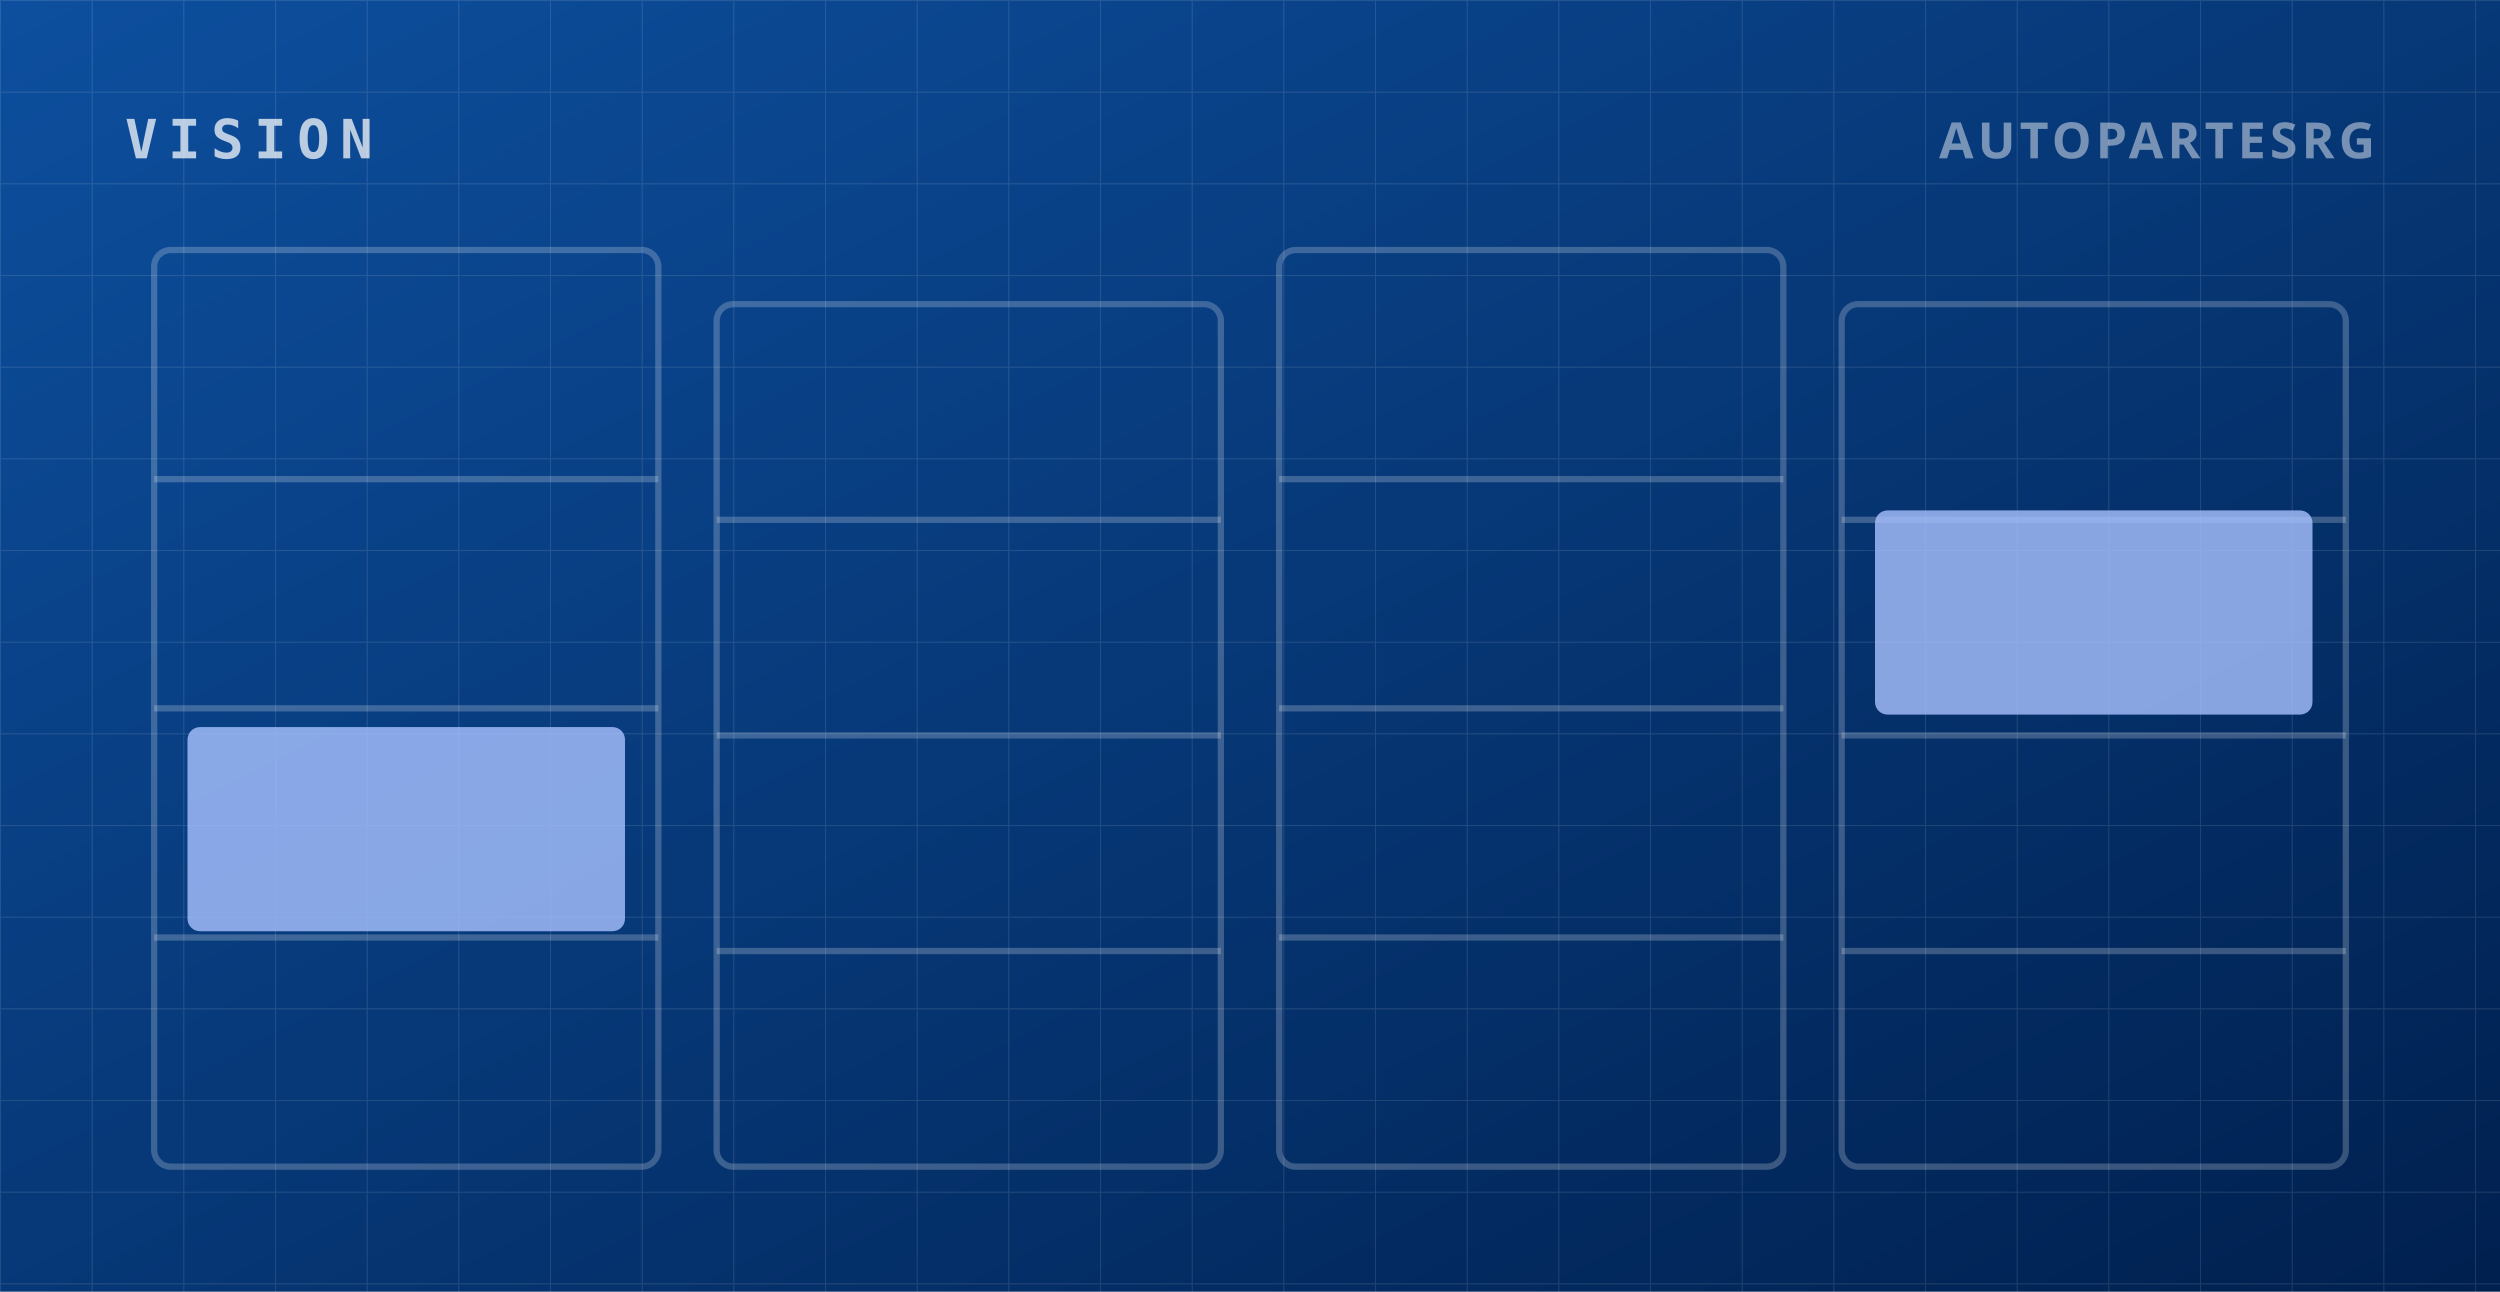
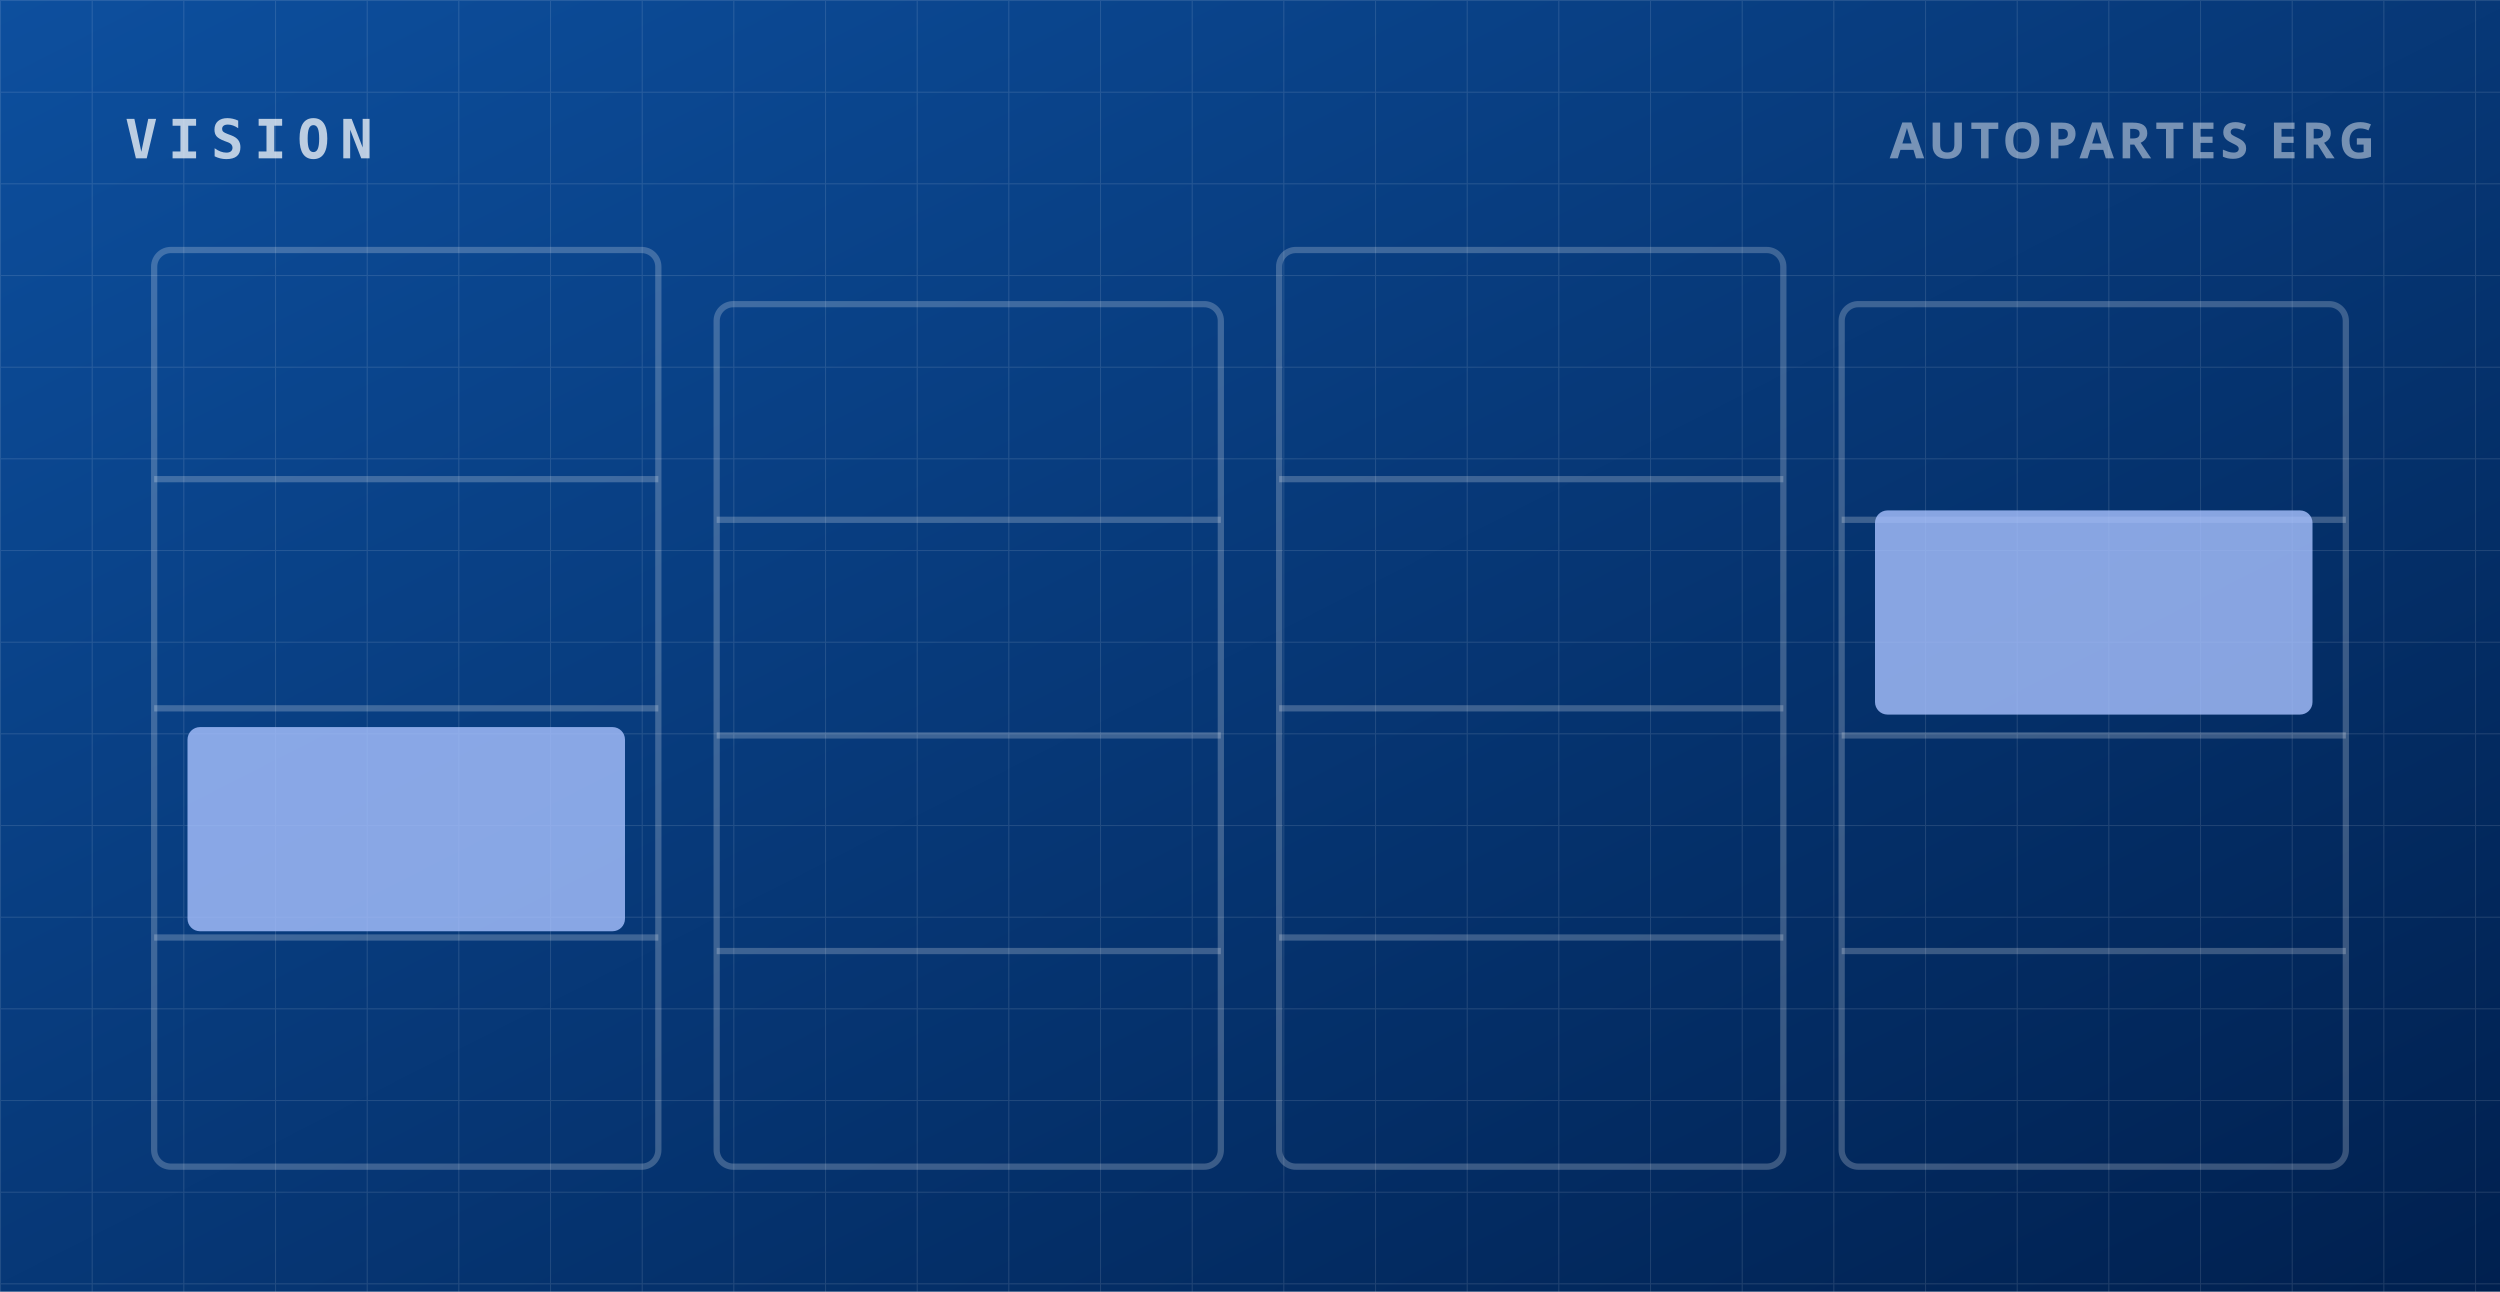
<svg xmlns="http://www.w3.org/2000/svg" viewBox="0 0 1200 620" width="1200" height="620" role="img">
  <defs>
    <linearGradient id="ng" x1="0" y1="0" x2="1" y2="1">
      <stop offset="0" stop-color="#0d4f9e" />
      <stop offset="1" stop-color="#00204f" />
    </linearGradient>
    <pattern id="nr" width="44" height="44" patternUnits="userSpaceOnUse">
      <path d="M44 0H0V44" fill="none" stroke="#ffffff" stroke-opacity="0.11" stroke-width="1" />
    </pattern>
  </defs>
  <rect width="1200" height="620" fill="url(#ng)" />
  <rect width="1200" height="620" fill="url(#nr)" />
  <g stroke="#ffffff" stroke-opacity="0.22" stroke-width="3" fill="none">
    <rect x="74" y="120" width="242" height="440" rx="8" />
    <path d="M74 230h242" />
    <path d="M74 340h242" />
    <path d="M74 450h242" />
    <rect x="344" y="146" width="242" height="414" rx="8" />
    <path d="M344 249.5h242" />
    <path d="M344 353h242" />
    <path d="M344 456.5h242" />
    <rect x="614" y="120" width="242" height="440" rx="8" />
    <path d="M614 230h242" />
    <path d="M614 340h242" />
    <path d="M614 450h242" />
    <rect x="884" y="146" width="242" height="414" rx="8" />
    <path d="M884 249.5h242" />
    <path d="M884 353h242" />
    <path d="M884 456.5h242" />
  </g>
  <rect x="90" y="349" width="210" height="98" rx="6" fill="#a9c1ff" fill-opacity="0.8" />
  <rect x="900" y="245" width="210" height="98" rx="6" fill="#a9c1ff" fill-opacity="0.8" />
  <text x="60" y="76" font-family="'JetBrains Mono',ui-monospace,monospace" font-size="26" font-weight="700" fill="#ffffff" fill-opacity="0.72" letter-spacing="5">VISION</text>
-   <text x="1140" y="76" text-anchor="end" font-family="'Hanken Grotesk',system-ui,sans-serif" font-size="24" font-weight="700" fill="#ffffff" fill-opacity="0.45" letter-spacing="2">AUTOPARTESRG</text>
+   <text x="1140" y="76" text-anchor="end" font-family="'Hanken Grotesk',system-ui,sans-serif" font-size="24" font-weight="700" fill="#ffffff" fill-opacity="0.45" letter-spacing="2">AUTOPARTES ERG</text>
</svg>
